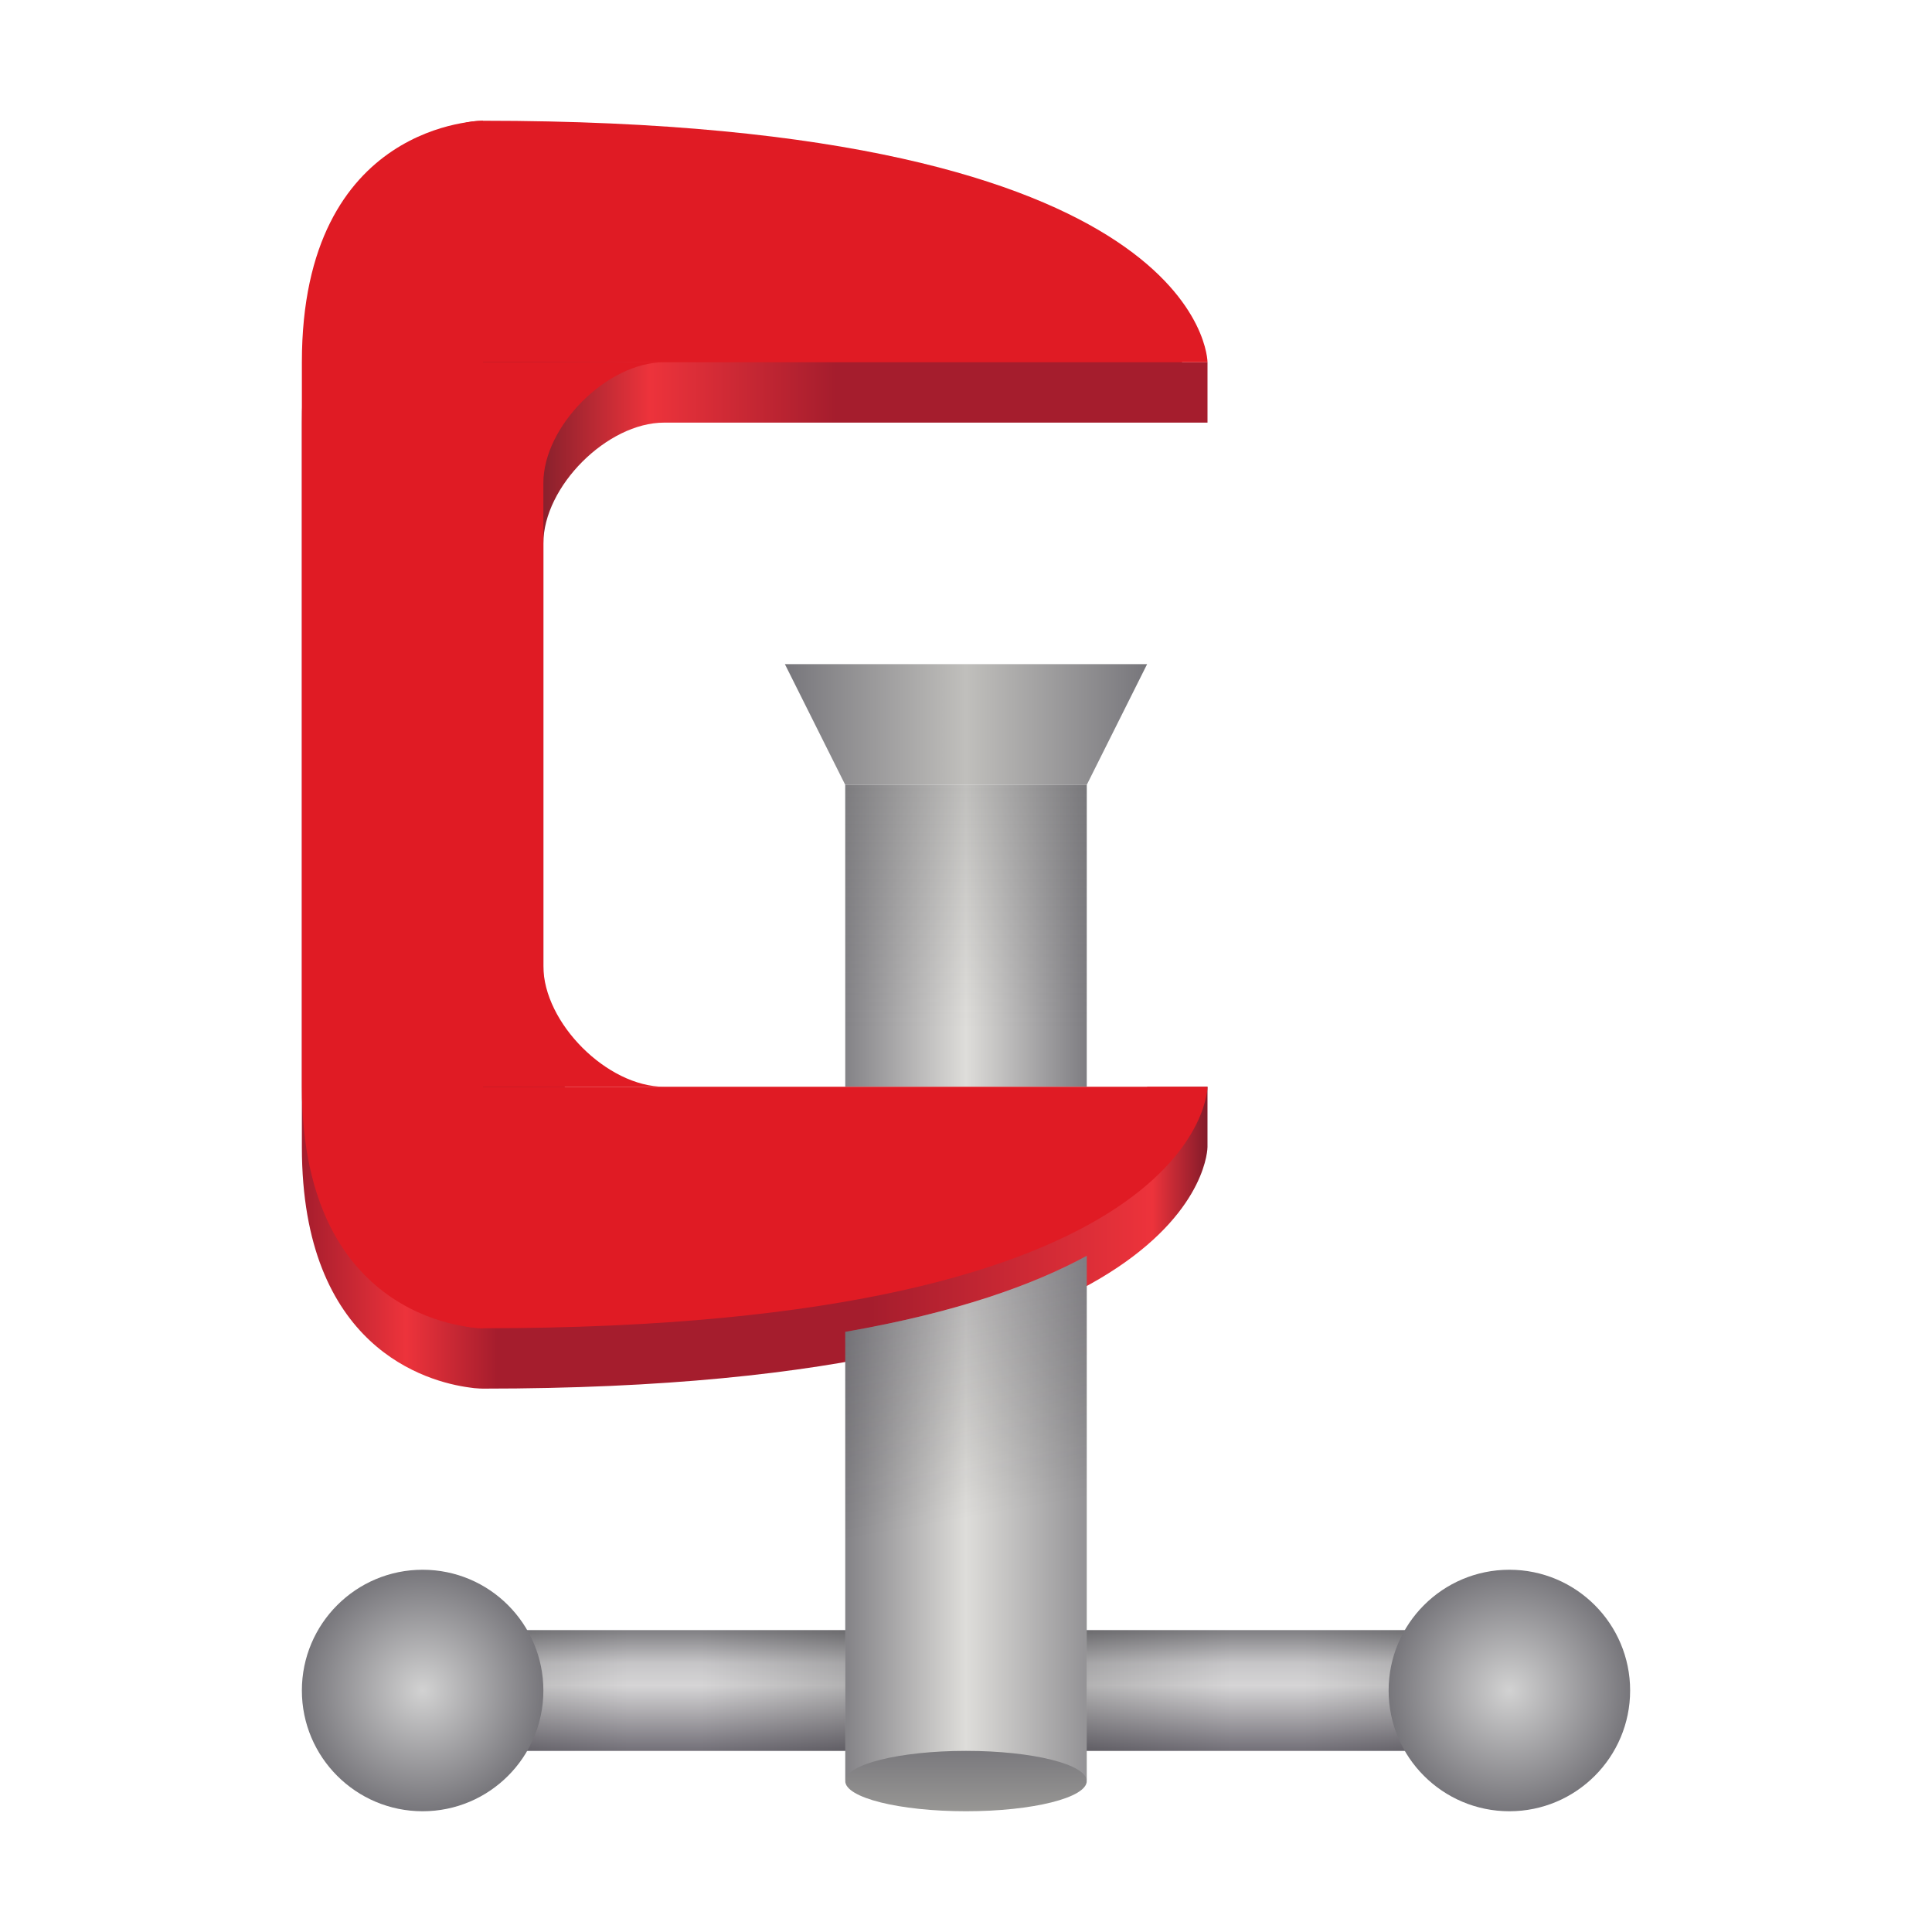
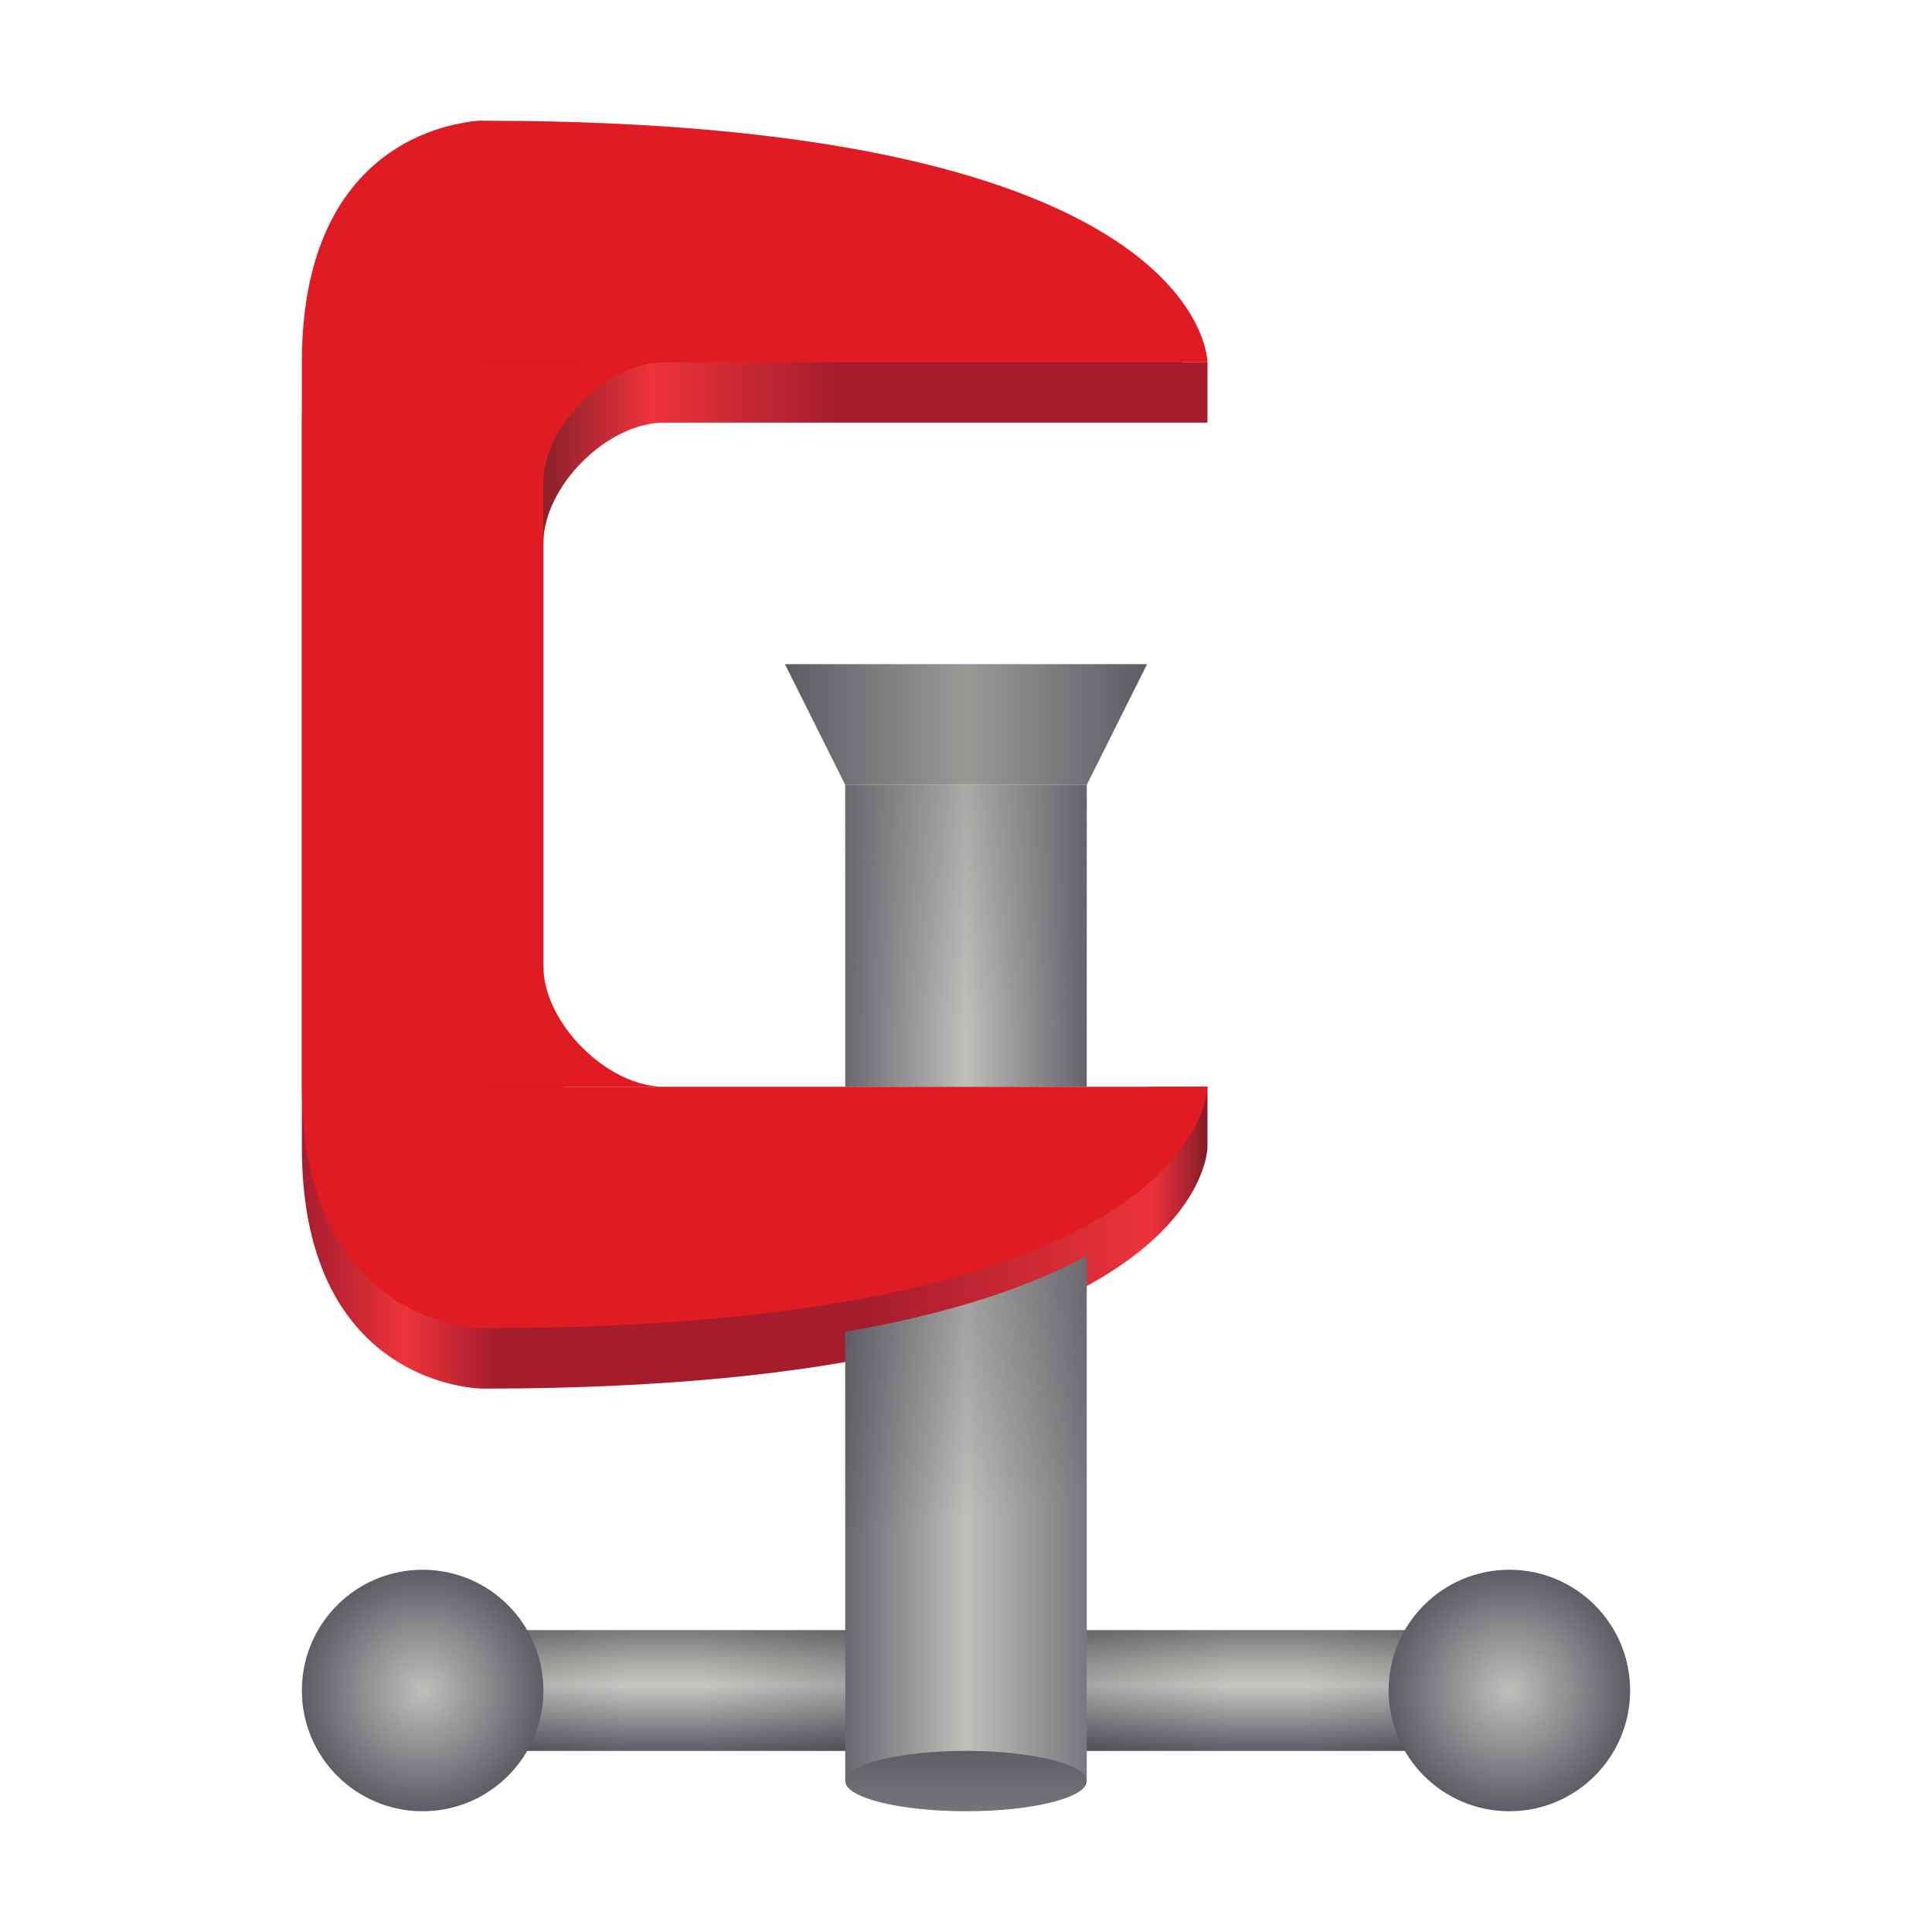
<svg xmlns="http://www.w3.org/2000/svg" xmlns:xlink="http://www.w3.org/1999/xlink" height="128px" viewBox="0 0 128 128" width="128px">
  <linearGradient id="a" gradientUnits="userSpaceOnUse" x1="63.791" x2="63.791" y1="79.84" y2="144.16">
    <stop offset="0" stop-color="#77767b" />
    <stop offset="0.428" stop-color="#77767b" />
-     <stop offset="0.472" stop-color="#dddcde" />
-     <stop offset="0.495" stop-color="#eeedee" />
-     <stop offset="0.603" stop-color="#3d3846" />
+     <stop offset="0.472" stop-color="#c0bfbc" />
+     <stop offset="0.495" stop-color="#deddda" />
+     <stop offset="0.603" stop-color="#241f31" />
  </linearGradient>
  <linearGradient id="b" gradientUnits="userSpaceOnUse" x1="52" x2="76" y1="48" y2="48">
-     <stop offset="0" stop-color="#77767b" />
-     <stop offset="0.5" stop-color="#c0bfbc" />
-     <stop offset="1" stop-color="#77767b" />
+     <stop offset="0" stop-color="#5e5c64" />
+     <stop offset="0.5" stop-color="#9a9996" />
+     <stop offset="1" stop-color="#5e5c64" />
  </linearGradient>
  <linearGradient id="c" gradientTransform="matrix(-0 -0.22727 1 -0 -220.0003 76.5453)" gradientUnits="userSpaceOnUse" x1="64" x2="64" y1="240" y2="328.001">
-     <stop offset="0" stop-color="#77767b" />
-     <stop offset="0.397" stop-color="#77767b" />
-     <stop offset="0.5" stop-color="#deddda" />
-     <stop offset="0.597" stop-color="#77767b" />
-     <stop offset="1" stop-color="#77767b" />
+     <stop offset="0" stop-color="#5e5c64" />
+     <stop offset="0.397" stop-color="#5e5c64" />
+     <stop offset="0.5" stop-color="#c0bfbc" />
+     <stop offset="0.597" stop-color="#5e5c64" />
+     <stop offset="1" stop-color="#5e5c64" />
  </linearGradient>
  <linearGradient id="d" gradientUnits="userSpaceOnUse" x1="20" x2="80" y1="52" y2="52">
    <stop offset="0" stop-color="#a51d2d" />
    <stop offset="0.115" stop-color="#ed333b" />
    <stop offset="0.216" stop-color="#a51d2d" />
    <stop offset="0.625" stop-color="#a51d2d" />
    <stop offset="0.939" stop-color="#ed333b" />
    <stop offset="1" stop-color="#831b2a" />
  </linearGradient>
  <linearGradient id="e" gradientUnits="userSpaceOnUse" x1="28.406" x2="80" y1="44" y2="44">
    <stop offset="0" stop-color="#7e1824" />
    <stop offset="0.143" stop-color="#87202c" />
    <stop offset="0.284" stop-color="#ed333b" />
    <stop offset="0.523" stop-color="#a51d2d" />
    <stop offset="1" stop-color="#a51d2d" />
  </linearGradient>
  <linearGradient id="f" gradientTransform="matrix(-0 -0.432386 1 -0 -220.0003 126.573)" gradientUnits="userSpaceOnUse" x1="64" x2="64" y1="240" y2="328.001">
-     <stop offset="0" stop-color="#77767b" />
-     <stop offset="0.397" stop-color="#77767b" />
-     <stop offset="0.5" stop-color="#deddda" />
-     <stop offset="0.626" stop-color="#77767b" />
-     <stop offset="1" stop-color="#77767b" />
+     <stop offset="0" stop-color="#5e5c64" />
+     <stop offset="0.397" stop-color="#5e5c64" />
+     <stop offset="0.5" stop-color="#c0bfbc" />
+     <stop offset="0.626" stop-color="#5e5c64" />
+     <stop offset="1" stop-color="#5e5c64" />
  </linearGradient>
  <linearGradient id="g" gradientTransform="matrix(-0 -1 1 -0 0 -172)" gradientUnits="userSpaceOnUse" x1="-289.662" x2="-255.467" y1="67.015" y2="60.985">
    <stop offset="0.498" stop-opacity="0" />
    <stop offset="1" stop-color="#3d3846" stop-opacity="0.247" />
  </linearGradient>
  <linearGradient id="h" gradientUnits="userSpaceOnUse" x1="64" x2="64" y1="126" y2="110">
-     <stop offset="0.355" stop-color="#9a9996" />
-     <stop offset="0.649" stop-color="#77767b" />
+     <stop offset="0.355" stop-color="#77767b" />
+     <stop offset="0.649" stop-color="#5e5c64" />
  </linearGradient>
  <linearGradient id="i" gradientUnits="userSpaceOnUse">
    <stop offset="0" stop-opacity="0.247" />
    <stop offset="0.399" stop-opacity="0.102" />
    <stop offset="0.603" stop-opacity="0.102" />
    <stop offset="1" stop-opacity="0.247" />
  </linearGradient>
  <linearGradient id="j" x1="96" x2="72" xlink:href="#i" y1="112" y2="112" />
  <linearGradient id="k" x1="32" x2="56" xlink:href="#i" y1="112" y2="112" />
  <linearGradient id="l" gradientUnits="userSpaceOnUse">
-     <stop offset="0" stop-color="#d2d2d2" />
-     <stop offset="1" stop-color="#77767b" />
+     <stop offset="0" stop-color="#c0bfbc" />
+     <stop offset="1" stop-color="#5e5c64" />
  </linearGradient>
  <radialGradient id="m" cx="100" cy="284" gradientTransform="matrix(1 0 0 0.999975 0 -171.9929)" r="8" xlink:href="#l" />
  <radialGradient id="n" cx="100" cy="284" gradientTransform="matrix(1 0 0 0.999975 -71.99957 -171.9929)" r="8" xlink:href="#l" />
  <linearGradient id="o" gradientTransform="matrix(-0 -1 1 -0 0 -172)" gradientUnits="userSpaceOnUse" x1="-244" x2="-224" y1="64" y2="64">
    <stop offset="0.197" stop-color="#616161" stop-opacity="0" />
    <stop offset="1" stop-color="#676767" stop-opacity="0.251" />
  </linearGradient>
  <path d="m 31.633 108 h 64.32 v 8 h -64.32 z m 0 0" fill="url(#a)" />
  <path d="m 52 44 h 24 l -4 8 h -16 z m 0 0" fill="url(#b)" />
  <path d="m 56 72 v -20 h 16 v 20 z m 0 0" fill="url(#c)" />
  <path d="m 32 12 s -12 -0.004 -12 16 v 48 c 0 13.324 8.32 15.555 11.105 15.926 c 0.203 0.035 0.422 0.055 0.652 0.066 c 0.082 0 0.156 0.008 0.242 0.008 c 47.996 0 48 -16 48 -16 v -4 h -4 v 4 h -44 z m 0 0" fill="url(#d)" />
  <path d="m 32 12 c -8.086 0 0 16 0 16 v 48 h 12 c -3.77 0 -8 -4.23 -8 -8 v -32 c 0 -3.77 4.23 -8 8 -8 h 36 v -4 h -1.672 c -3.441 -4.738 -13.996 -12 -46.328 -12 z m 0 0" fill="url(#e)" />
  <path d="m 72 83.203 c -3.539 1.926 -8.641 3.758 -16 5.035 v 29.688 h 16 z m 0 0" fill="url(#f)" />
  <path d="m 72 83.203 c -3.539 1.926 -8.641 3.758 -16 5.035 v 29.688 h 16 z m 0 0" fill="url(#g)" />
  <path d="m 72 118 c 0 1.105 -3.582 2 -8 2 s -8 -0.895 -8 -2 s 3.582 -2 8 -2 s 8 0.895 8 2 z m 0 0" fill="url(#h)" />
  <g fill="#e01b24">
    <path d="m 32 8 s -12 -0.004 -12 16 v 48 c 0 16 12 16 12 16 z m 0 0" />
    <path d="m 32 8 c 47.996 0 48 16 48 16 h -48 s -8.086 -16 0 -16 z m 0 0" />
    <path d="m 32 88 c 47.996 0 48 -16 48 -16 h -48 s -8.086 16 0 16 z m 0 0" />
    <path d="m 44 24 c -3.77 0 -8 4.23 -8 8 v 32 c 0 3.77 4.23 8 8 8 h -12 v -48 s 25.406 0 12 0 z m 0 0" />
  </g>
  <path d="m 72 108 h 24 v 8 h -24 z m 0 0" fill="url(#j)" />
  <path d="m 32 108 h 24 v 8 h -24 z m 0 0" fill="url(#k)" />
  <path d="m 108 112 c 0 4.418 -3.582 8 -8 8 s -8 -3.582 -8 -8 s 3.582 -8 8 -8 s 8 3.582 8 8 z m 0 0" fill="url(#m)" />
  <path d="m 36 112 c 0 4.418 -3.582 8 -8 8 s -8 -3.582 -8 -8 s 3.582 -8 8 -8 s 8 3.582 8 8 z m 0 0" fill="url(#n)" />
  <path d="m 56 72 v -20 h 16 v 20 z m 0 0" fill="url(#o)" />
</svg>
